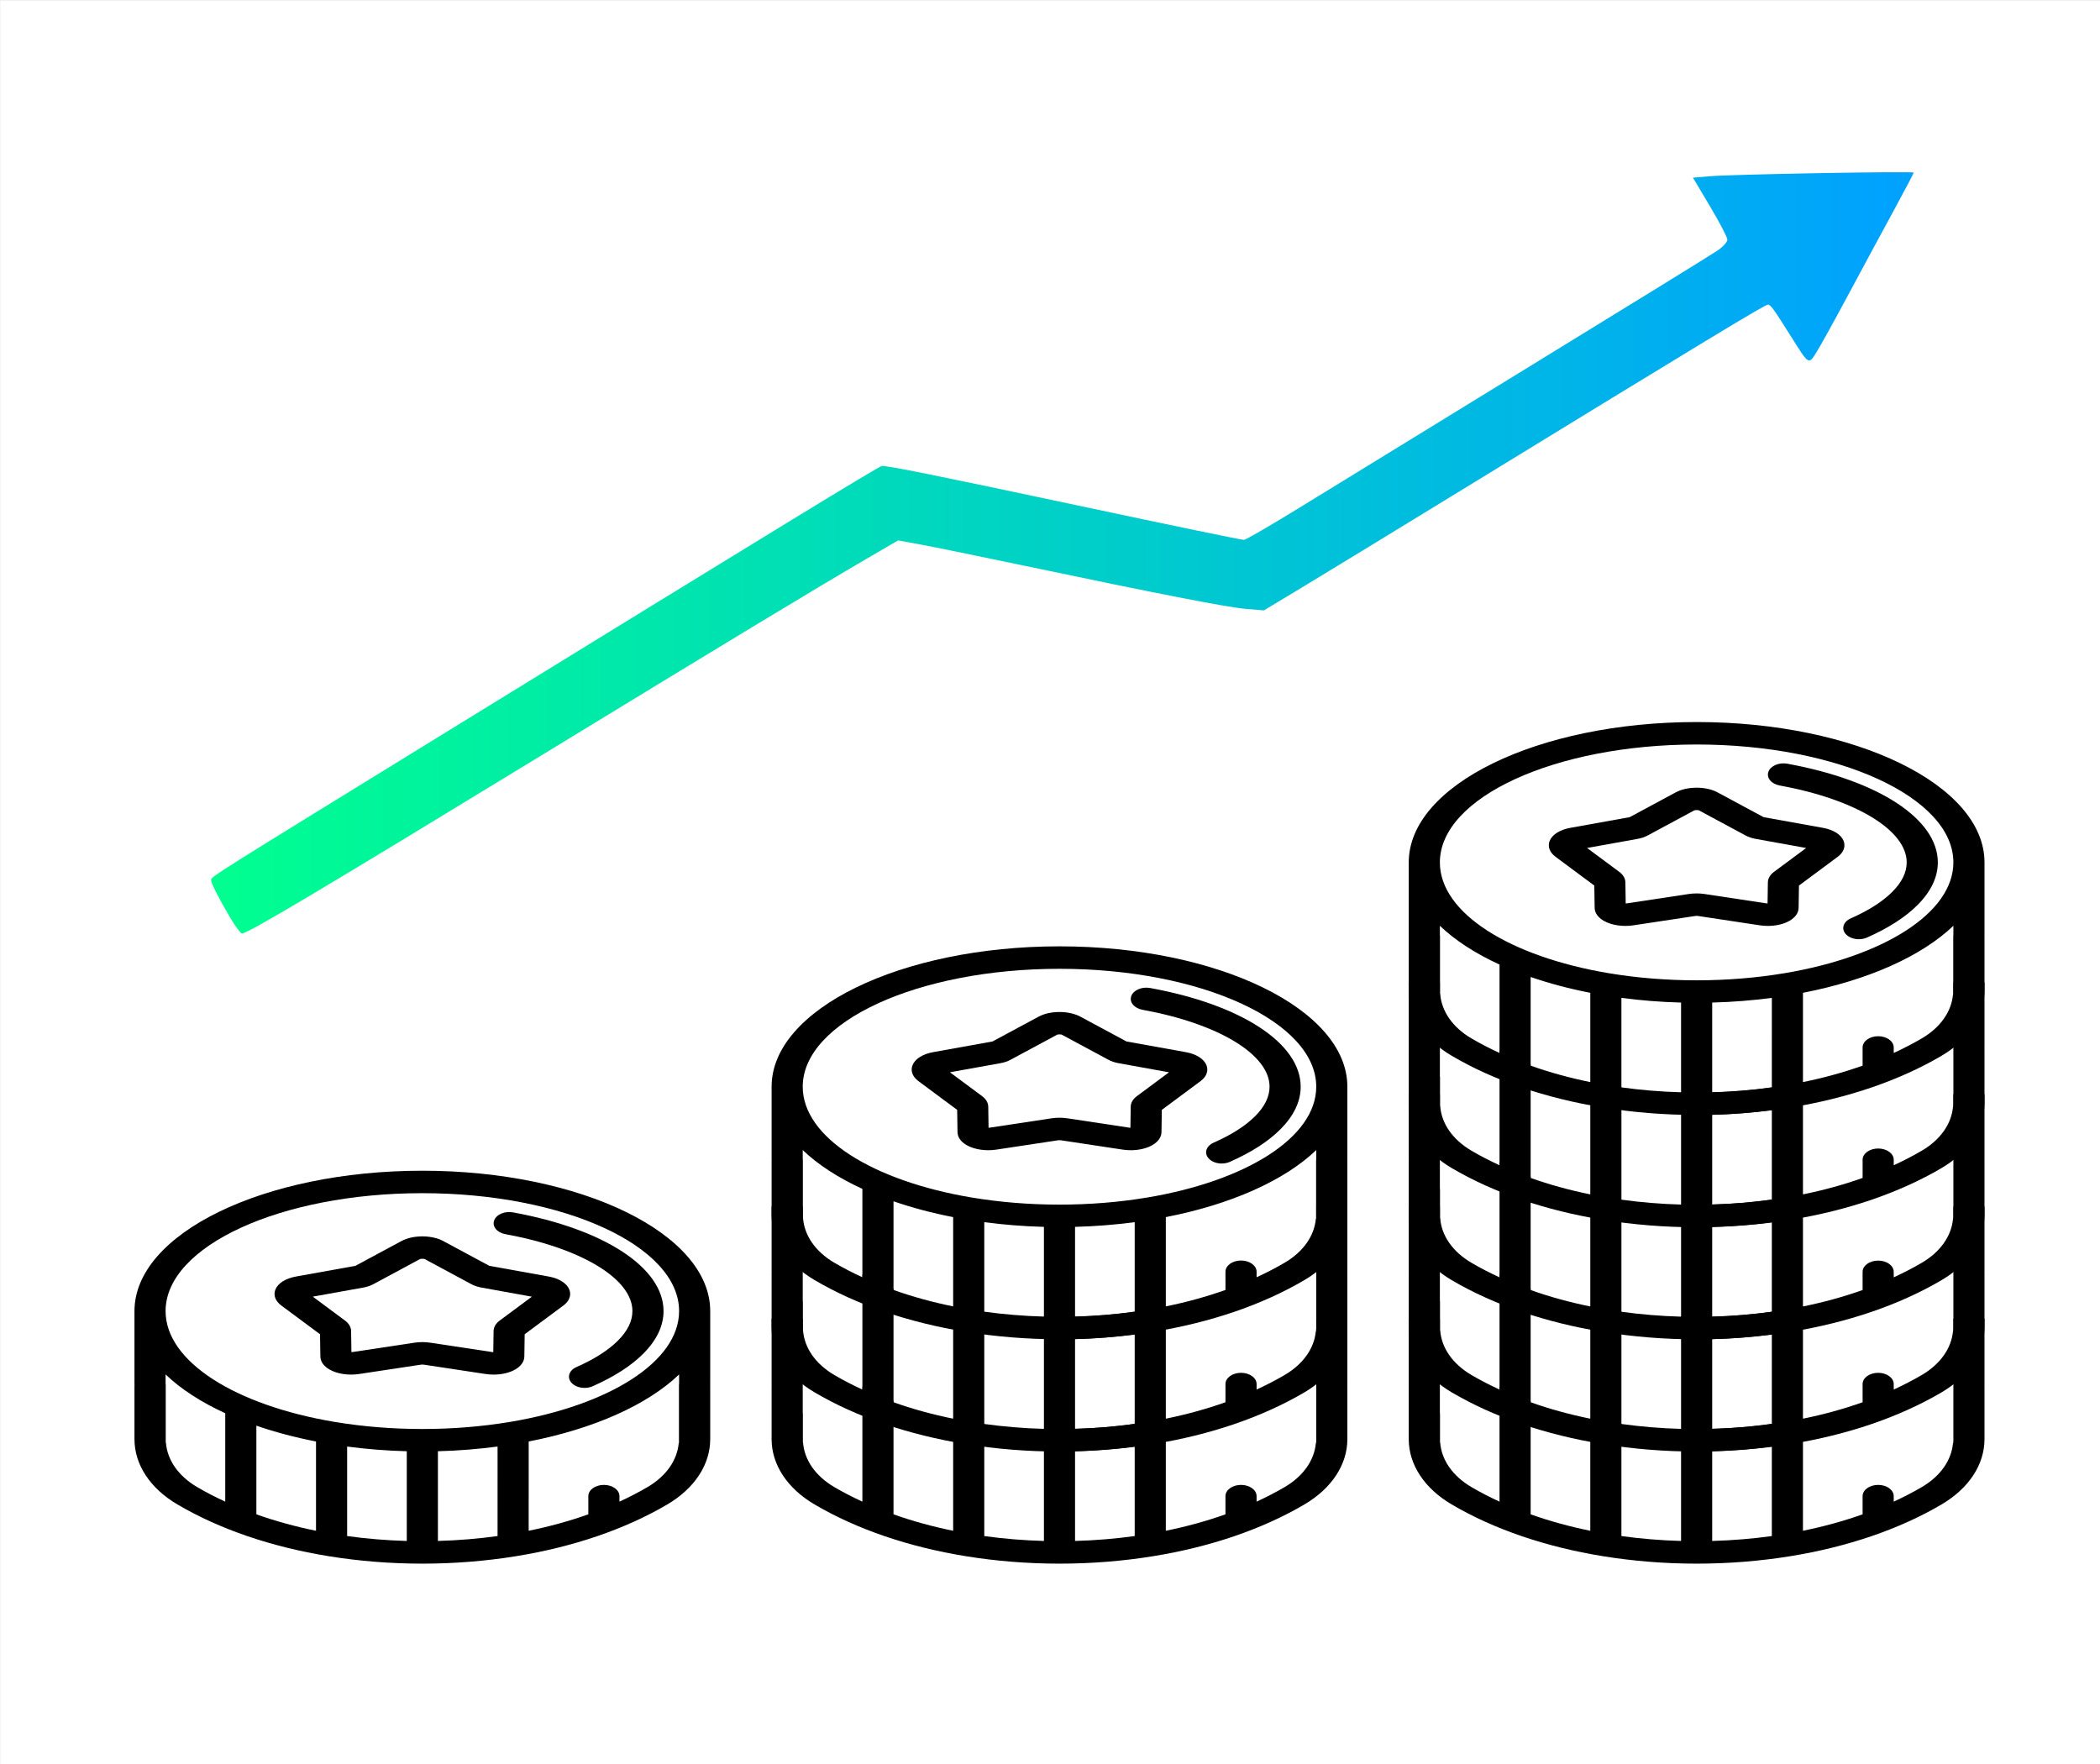
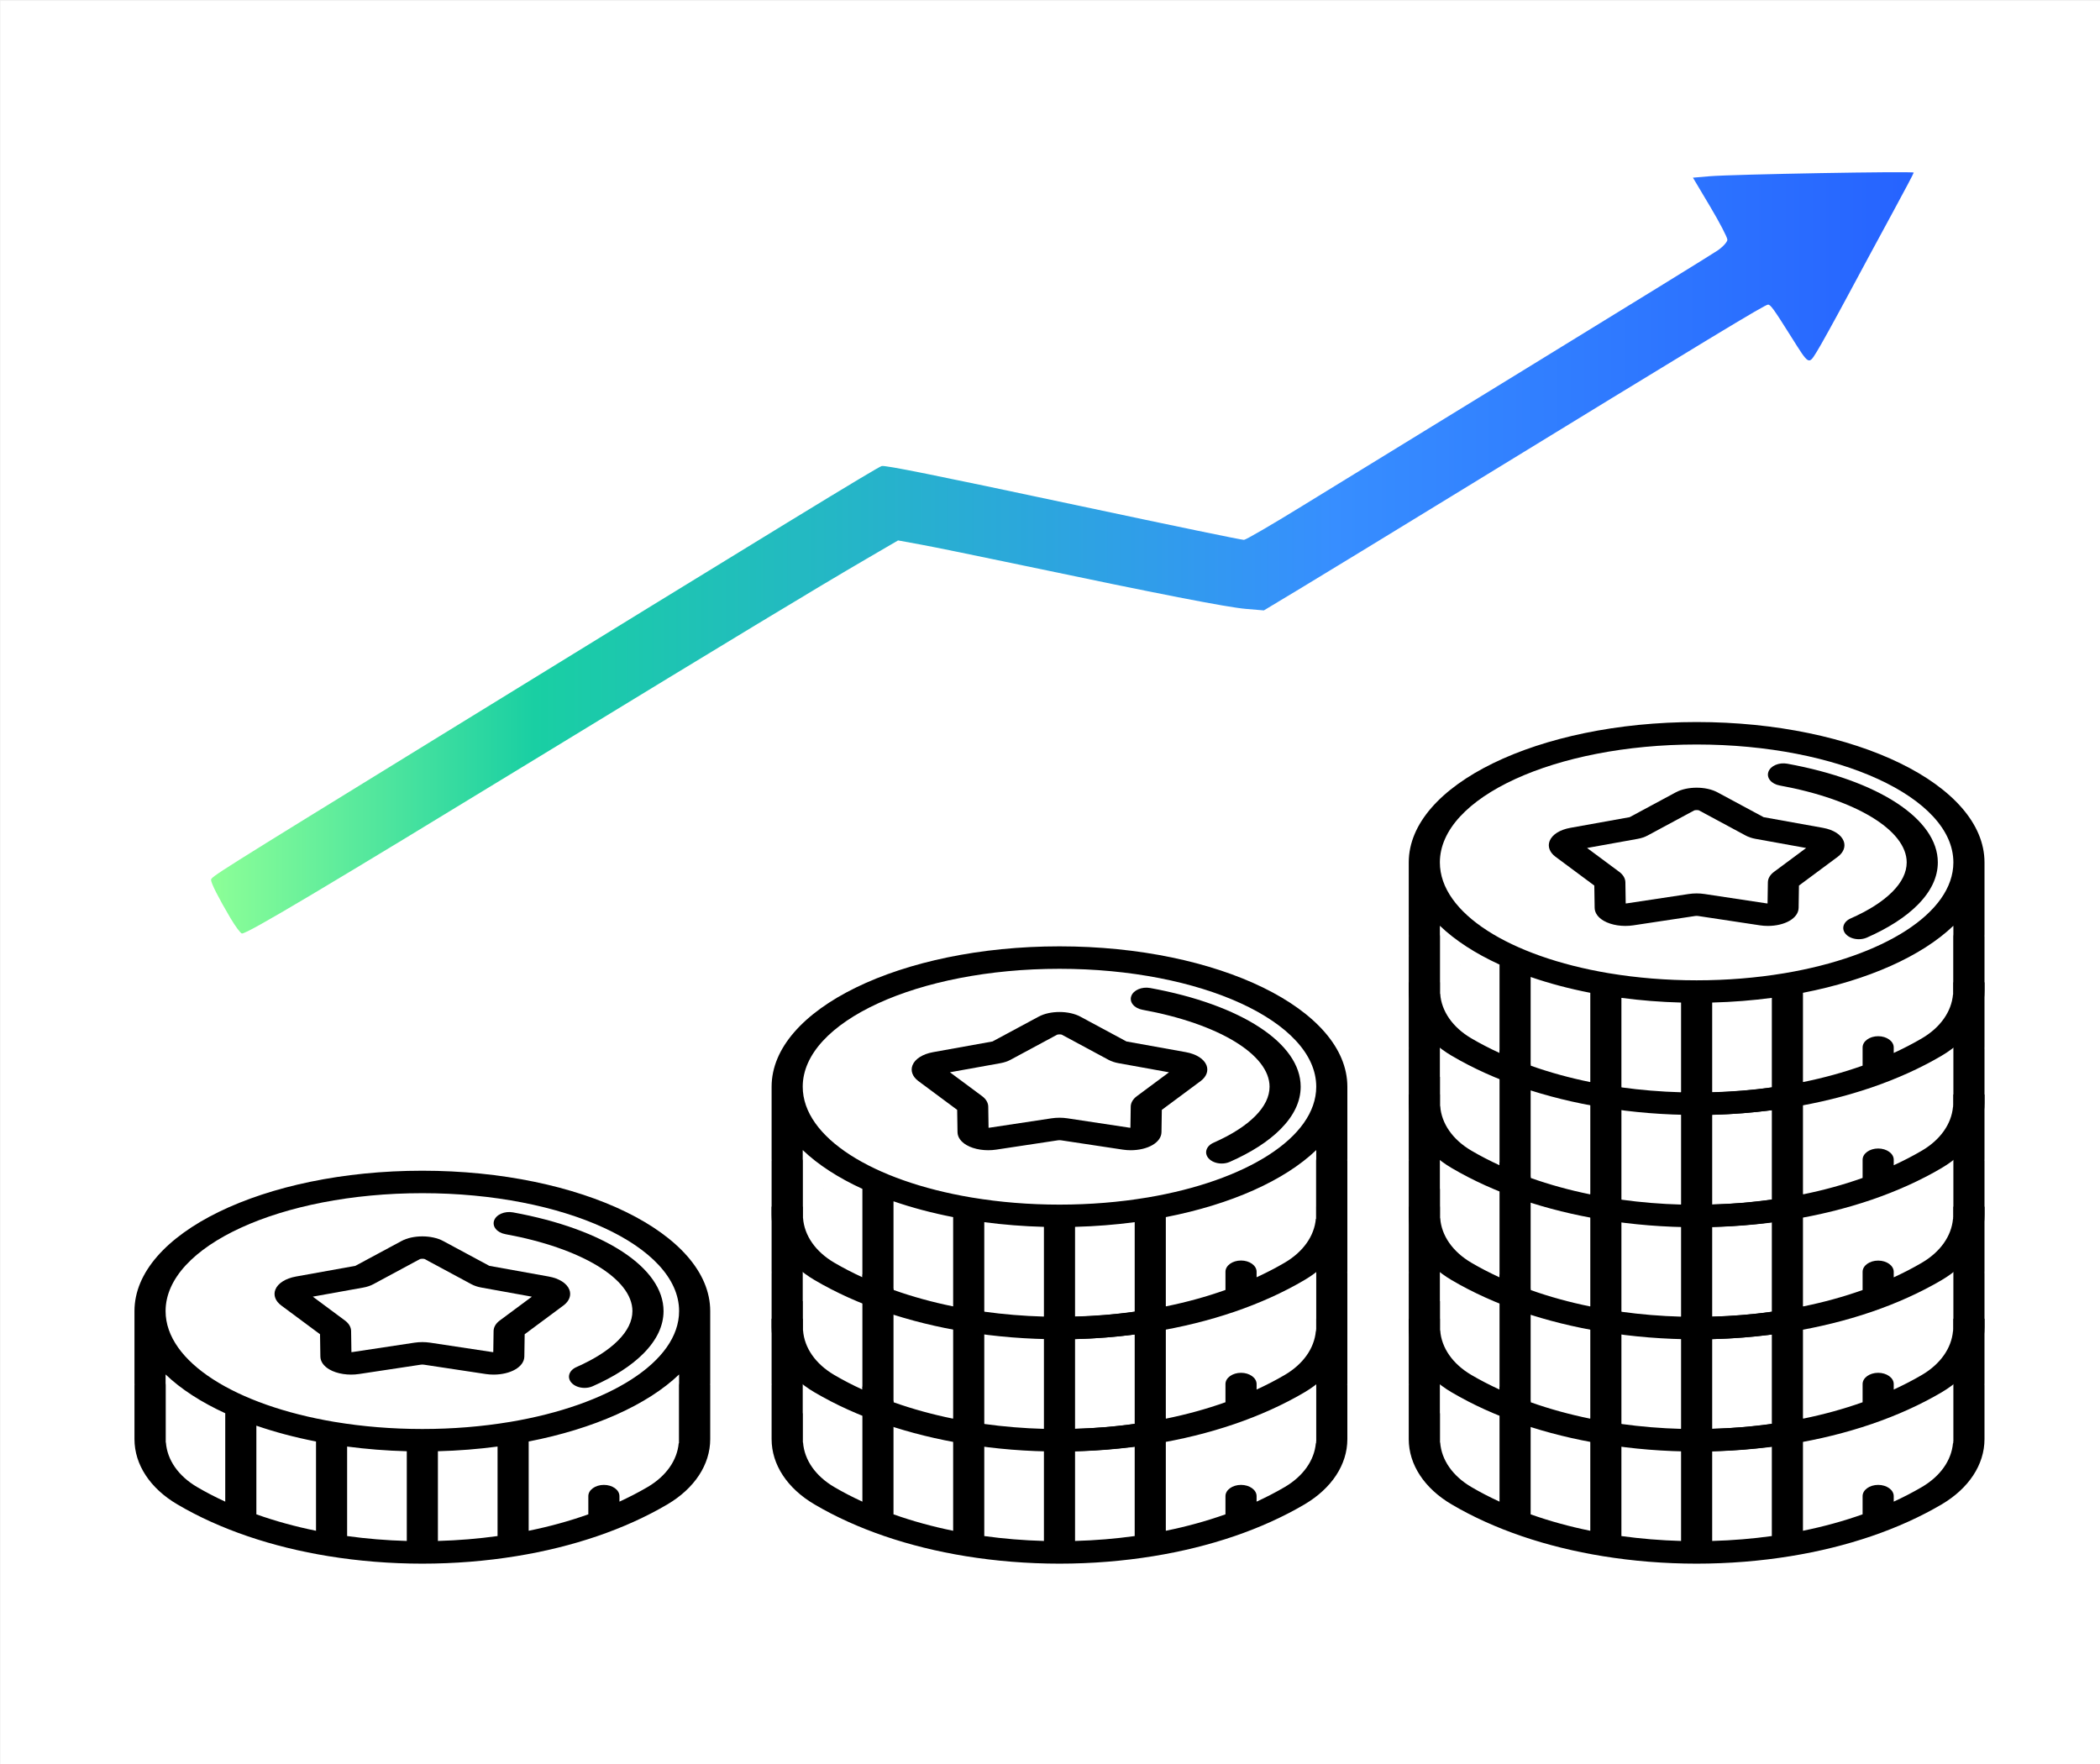
<svg xmlns="http://www.w3.org/2000/svg" xmlns:xlink="http://www.w3.org/1999/xlink" version="1.1" id="svg870" width="250" height="210" viewBox="0 0 250 210">
  <defs id="defs874">
-     <linearGradient id="SvgjsLinearGradient4208">
-       <stop id="SvgjsStop4209" stop-color="#00ff8f" offset="0" />
-       <stop id="SvgjsStop4210" stop-color="#00a1ff" offset="1" />
+     <linearGradient id="linear-gradient" x1="35.41" y1="238.2" x2="196.74" y2="24.2" gradientUnits="userSpaceOnUse">
+       <stop offset="0" stop-color="#8dff97" />
+       <stop offset=".19" stop-color="#19cfa3" />
+       <stop offset=".66" stop-color="#378eff" />
+       <stop offset="1" stop-color="#2663ff" />
    </linearGradient>
-     <linearGradient xlink:href="#SvgjsLinearGradient4208" id="linearGradient12090" x1="81" y1="204.579" x2="812" y2="204.579" gradientUnits="userSpaceOnUse" gradientTransform="translate(6,32)" />
+     <linearGradient xlink:href="#linear-gradient" id="linearGradient12090" x1="81" y1="204.579" x2="812" y2="204.579" gradientUnits="userSpaceOnUse" gradientTransform="translate(6,32)" />
  </defs>
  <g id="g11080" transform="matrix(0.2772856,0,0,0.2772856,1.003149,0.2157693)">
    <rect style="fill:#ffffff;fill-opacity:1;fill-rule:evenodd;stroke-width:1.785;stroke-linejoin:round" id="rect11576" width="904.143" height="757.03" x="-3.402" y="-0.362" />
    <path id="path960-30" style="fill:url(#linearGradient12090);fill-opacity:1" d="m 818,73.332 c 0,-0.661 -77.855,0.724 -87.643,1.559 l -7.143,0.609 7.393,12.422 c 4.066,6.833 7.393,13.225 7.393,14.203 0,0.978 -1.913,3.083 -4.25,4.676 -2.337,1.593 -38.225,23.724 -79.75,49.182 -41.525,25.457 -85.995,52.751 -98.822,60.652 -12.828,7.901 -23.948,14.365 -24.711,14.365 -1.227,0 -28.08,-5.557 -72.467,-14.996 -60.976,-12.966 -81.535,-17.097 -83.072,-16.695 -1.828,0.478 -43.941,26.207 -189.928,116.037 -97.76,60.155 -98,60.306 -98,61.688 0,1.367 3.269,7.801 8.24,16.217 2.193,3.712 4.455,6.75 5.027,6.75 2.485,0 33.55,-18.485 130.232,-77.492 80.325,-49.024 116.388,-70.826 137.727,-83.264 l 13.727,-8.002 9.773,1.787 c 5.375,0.983 25.073,5.005 43.773,8.936 58.34,12.263 87.712,17.989 95.752,18.668 l 7.752,0.654 15.982,-9.625 c 8.79,-5.294 37.927,-23.067 64.748,-39.496 112.908,-69.16 134.398,-82.169 135.728,-82.16 1.094,0.007 2.426,1.862 10.057,13.994 7.573,12.042 7.322,11.896 10.832,6.279 1.643,-2.629 7.69,-13.554 13.438,-24.279 5.747,-10.725 14.446,-26.844 19.33,-35.818 4.885,-8.975 8.881,-16.557 8.881,-16.85 z" />
    <g id="g12082" style="fill:#000000;fill-opacity:1" transform="translate(0,32)">
      <g id="g9290" transform="translate(-92.03766,-669.2105)" style="fill:#000000;fill-opacity:1">
        <g id="g6035" style="fill:#000000;fill-opacity:1">
          <path id="path1707-22" style="fill:#000000;fill-opacity:1;stroke-width:2.838" d="m 543.291,1042.727 c -68.15,0 -123.594,27.034 -123.594,60.264 v 30.969 c 0,0.264 0.021,0.524 0.029,0.787 h -0.029 v 23.213 c 0,10.932 6.714,21.151 18.422,28.035 18.208,10.71 40.475,18.252 64.854,22.213 h 0.004 c 12.941,2.102 26.466,3.215 40.318,3.215 13.853,0 27.378,-1.113 40.318,-3.215 h 0.002 c 24.378,-3.961 46.645,-11.503 64.854,-22.213 11.701,-6.887 18.416,-17.103 18.416,-28.037 v -23.211 h -0.029 c 0.008,-0.263 0.029,-0.525 0.029,-0.789 v -30.967 c 0,-33.23 -55.443,-60.264 -123.594,-60.264 z m 0,9.643 c 60.782,0 110.232,22.707 110.232,50.621 0,21.811 -30.194,40.445 -72.393,47.549 -0.16,0.019 -0.316,0.045 -0.473,0.074 -11.675,1.938 -24.256,3 -37.367,3 -13.111,0 -25.691,-1.062 -37.365,-3 -0.157,-0.029 -0.314,-0.052 -0.475,-0.074 -42.199,-7.104 -72.393,-25.738 -72.393,-47.549 0,-27.914 49.451,-50.621 110.232,-50.621 z m -110.232,77.822 c 6.524,6.26 15.219,11.892 25.611,16.662 v 12.529 12.65 1.865 10.908 c -4.216,-1.945 -8.275,-4.031 -12.109,-6.287 -8.056,-4.738 -12.811,-11.648 -13.367,-19.115 h -0.074 v -0.703 c -0.002,-0.05 -0.014,-0.099 -0.016,-0.148 0.005,0 0.011,0.01 0.016,0.012 v -23.818 c -0.011,-0.264 -0.061,-0.524 -0.061,-0.789 z m 220.465,0 v 3.766 c 0,0.266 -0.05,0.525 -0.061,0.789 v 23.82 c 0.005,0 0.011,-0.01 0.016,-0.012 -0.002,0.05 -0.014,0.099 -0.016,0.148 v 1.018 h -0.107 c -0.667,7.343 -5.392,14.126 -13.334,18.797 -3.835,2.256 -7.892,4.337 -12.107,6.285 v -2.371 c 0,-2.661 -2.994,-4.82 -6.682,-4.82 -3.688,0 -6.682,2.159 -6.682,4.82 v 7.818 c -8.084,2.876 -16.655,5.237 -25.607,7.057 v -14.074 h 0.002 v -10.185 -14.072 c 28.019,-5.453 51.003,-15.759 64.578,-28.783 z m -211.586,16.611 v 0.051 h 0.043 c -0.015,-0.017 -0.028,-0.034 -0.043,-0.051 z m 30.094,5.383 c 7.903,2.731 16.488,5.019 25.607,6.793 v 5.002 9.066 10.185 4.191 9.887 c -8.952,-1.82 -17.524,-4.185 -25.607,-7.059 v -2.828 -10.59 -11.283 -1.57 z M 511,1161.152 c 8.234,1.087 16.796,1.78 25.611,2.012 v 6.398 7.916 9.809 5.461 8.934 C 527.876,1201.443 519.314,1200.728 511,1199.578 v -6.83 -7.406 -9.996 -5.783 z m 64.584,0 v 14.193 h -0.002 v 9.998 9.035 5.199 c -8.314,1.15 -16.874,1.867 -25.609,2.103 v -7.303 -7.092 -9.809 -8.211 -6.104 c 8.815,-0.229 17.377,-0.922 25.611,-2.012 z" />
          <path d="m 606.398,1093.773 c -1.069,-2.712 -4.379,-4.814 -8.849,-5.617 l -25.504,-4.59 -19.805,-10.659 c -4.94,-2.656 -12.957,-2.656 -17.894,0 l -19.805,10.659 -25.507,4.59 c -4.469,0.803 -7.776,2.905 -8.845,5.617 -0.942,2.389 -0.003,4.927 2.512,6.795 l 16.662,12.366 0.147,9.584 c 0.037,2.138 1.42,4.105 3.902,5.542 3.264,1.89 8.127,2.637 12.697,1.948 l 26.526,-4.009 c 0.404,-0.065 0.899,-0.065 1.323,0 l 26.526,4.009 c 1.122,0.169 2.265,0.253 3.397,0.253 3.467,0 6.838,-0.776 9.296,-2.201 2.482,-1.437 3.865,-3.406 3.902,-5.544 l 0.147,-9.582 16.662,-12.366 c 2.515,-1.868 3.454,-4.409 2.512,-6.795 z m -29.896,13.282 c -1.664,1.237 -2.595,2.823 -2.622,4.474 l -0.137,9.088 c -0.17,0 -0.347,-0.019 -0.524,-0.048 l -26.519,-4.009 c -1.116,-0.169 -2.261,-0.253 -3.407,-0.253 -1.146,0 -2.292,0.084 -3.404,0.253 l -26.519,4.009 c -0.184,0.027 -0.357,0.043 -0.528,0.048 l -0.137,-9.09 c -0.027,-1.649 -0.959,-3.237 -2.622,-4.472 l -13.829,-10.262 21.692,-3.903 c 1.61,-0.292 3.056,-0.776 4.302,-1.444 l 20.016,-10.78 c 0.448,-0.173 1.613,-0.173 1.984,-0.034 l 20.099,10.819 c 1.236,0.663 2.682,1.15 4.299,1.439 l 21.669,3.915 z" id="path1709-8" style="fill:#000000;fill-opacity:1;stroke-width:2.838" />
          <path d="m 582.217,1060.615 c -3.578,-0.656 -7.212,0.911 -8.114,3.493 -0.905,2.582 1.259,5.202 4.837,5.855 32.622,5.954 54.542,19.227 54.542,33.027 0,4.281 -2.084,8.541 -6.196,12.66 -4.155,4.161 -10.161,7.989 -17.844,11.383 -3.147,1.389 -4.135,4.358 -2.211,6.629 1.259,1.487 3.454,2.307 5.705,2.307 1.186,0 2.392,-0.229 3.481,-0.709 9.206,-4.064 16.508,-8.762 21.706,-13.969 5.786,-5.797 8.722,-11.954 8.722,-18.301 0,-18.578 -25.367,-35.211 -64.626,-42.375 z" id="path1711-9" style="fill:#000000;fill-opacity:1;stroke-width:2.838" />
        </g>
        <path id="path1707-22-1-3" style="fill:#000000;fill-opacity:1;stroke-width:2.838" d="m 419.697,1154.489 v 27.68 c 0,0.264 0.021,0.524 0.029,0.787 h -0.029 v 23.213 c 0,10.932 6.714,21.151 18.422,28.035 18.208,10.71 40.475,18.252 64.854,22.213 h 0.004 c 12.941,2.102 26.466,3.215 40.318,3.215 13.853,0 27.378,-1.113 40.318,-3.215 h 0.002 c 24.378,-3.961 46.645,-11.503 64.854,-22.213 11.701,-6.887 18.416,-17.103 18.416,-28.037 v -23.211 h -0.029 c 0.008,-0.263 0.029,-0.525 0.029,-0.789 v -27.678 h -13.361 v 23.912 3.766 25.018 h -0.06 v 0.746 h -0.107 c -0.667,7.343 -5.392,14.126 -13.334,18.797 -3.835,2.256 -7.892,4.337 -12.107,6.285 v -2.371 c 0,-2.661 -2.994,-4.82 -6.682,-4.82 -3.688,0 -6.682,2.159 -6.682,4.82 v 7.818 c -8.084,2.876 -16.655,5.237 -25.607,7.057 v -14.074 h 0.002 v -10.185 -14.072 -9.92 c -2.557,0.536 -5.158,1.037 -7.814,1.484 -0.16,0.019 -0.316,0.045 -0.473,0.074 -11.675,1.938 -24.256,3 -37.367,3 -2.251,0 -4.462,-0.073 -6.68,-0.135 v 9.686 6.398 7.916 9.809 5.461 6.83 2.103 c -8.735,-0.239 -17.297,-0.954 -25.611,-2.103 v -6.83 -7.406 -9.996 -5.783 -8.41 -9.807 c -1.696,-0.24 -3.414,-0.457 -5.074,-0.732 -0.157,-0.029 -0.314,-0.052 -0.475,-0.074 -2.659,-0.448 -5.254,-0.955 -7.812,-1.492 v 9.932 5.002 9.066 10.185 4.191 2.828 7.059 c -8.952,-1.82 -17.524,-4.185 -25.607,-7.059 v -2.828 -10.59 -11.283 -1.57 -11.795 -10.645 c -4.814,-1.882 -9.31,-3.931 -13.361,-6.16 v 11.473 12.529 12.65 1.865 10.908 c -4.216,-1.945 -8.275,-4.031 -12.109,-6.287 -8.056,-4.738 -12.811,-11.648 -13.367,-19.115 h -0.074 v -0.703 c -0.002,-0.05 -0.014,-0.099 -0.016,-0.148 0.005,0 0.011,0.01 0.016,0.012 v -11.711 h -0.06 v -12.896 -3.766 -23.912 z m 155.887,54.873 v 14.193 h -0.002 v 9.998 9.035 5.199 c -8.314,1.15 -16.874,1.867 -25.609,2.103 v -7.303 -7.092 -9.809 -8.211 -6.104 c 8.815,-0.229 17.377,-0.922 25.611,-2.012 z" />
        <path id="path1707-22-1-3-0" style="fill:#000000;fill-opacity:1;stroke-width:2.838" d="m 419.695,1202.612 v 27.68 c 0,0.264 0.021,0.524 0.029,0.787 h -0.029 v 23.213 c 0,10.932 6.714,21.151 18.422,28.035 18.208,10.71 40.475,18.252 64.854,22.213 h 0.004 c 12.941,2.102 26.466,3.215 40.318,3.215 13.853,0 27.378,-1.113 40.318,-3.215 h 0.002 c 24.378,-3.961 46.645,-11.503 64.854,-22.213 11.701,-6.887 18.416,-17.103 18.416,-28.037 v -23.211 h -0.029 c 0.008,-0.263 0.029,-0.525 0.029,-0.789 v -27.678 h -13.361 v 23.912 3.766 25.018 h -0.06 v 0.746 h -0.107 c -0.667,7.343 -5.392,14.126 -13.334,18.797 -3.835,2.256 -7.892,4.337 -12.107,6.285 v -2.371 c 0,-2.661 -2.994,-4.82 -6.682,-4.82 -3.688,0 -6.682,2.159 -6.682,4.82 v 7.818 c -8.084,2.876 -16.655,5.237 -25.607,7.057 v -14.074 h 0.002 v -10.185 -14.072 -9.92 c -2.557,0.536 -5.158,1.037 -7.814,1.484 -0.16,0.019 -0.316,0.045 -0.473,0.074 -11.675,1.938 -24.256,3 -37.367,3 -2.251,0 -4.462,-0.073 -6.68,-0.135 v 9.686 6.398 7.916 9.809 5.461 6.83 2.103 c -8.735,-0.239 -17.297,-0.954 -25.611,-2.103 v -6.83 -7.406 -9.996 -5.783 -8.41 -9.807 c -1.696,-0.24 -3.414,-0.457 -5.074,-0.732 -0.157,-0.029 -0.314,-0.052 -0.475,-0.074 -2.659,-0.448 -5.254,-0.955 -7.812,-1.492 v 9.932 5.002 9.066 10.185 4.191 2.828 7.059 c -8.952,-1.82 -17.524,-4.185 -25.607,-7.059 v -2.828 -10.59 -11.283 -1.57 -11.795 -10.645 c -4.814,-1.882 -9.31,-3.931 -13.361,-6.16 v 11.473 12.529 12.65 1.865 10.908 c -4.216,-1.945 -8.275,-4.031 -12.109,-6.287 -8.056,-4.738 -12.811,-11.648 -13.367,-19.115 h -0.074 v -0.703 c -0.002,-0.05 -0.014,-0.099 -0.016,-0.148 0.005,0 0.011,0.01 0.016,0.012 v -11.711 h -0.06 v -12.896 -3.766 -23.912 z m 155.887,54.873 v 14.193 h -0.002 v 9.998 9.035 5.199 c -8.314,1.15 -16.874,1.867 -25.609,2.103 v -7.303 -7.092 -9.809 -8.211 -6.104 c 8.815,-0.229 17.377,-0.922 25.611,-2.012 z" />
      </g>
      <g id="g6035-4" transform="translate(-365.5825,-572.8782)" style="fill:#000000;fill-opacity:1">
        <path id="path1707-22-5" style="fill:#000000;fill-opacity:1;stroke-width:2.838" d="m 543.291,1042.727 c -68.15,0 -123.594,27.034 -123.594,60.264 v 30.969 c 0,0.264 0.021,0.524 0.029,0.787 h -0.029 v 23.213 c 0,10.932 6.714,21.151 18.422,28.035 18.208,10.71 40.475,18.252 64.854,22.213 h 0.004 c 12.941,2.102 26.466,3.215 40.318,3.215 13.853,0 27.378,-1.113 40.318,-3.215 h 0.002 c 24.378,-3.961 46.645,-11.503 64.854,-22.213 11.701,-6.887 18.416,-17.103 18.416,-28.037 v -23.211 h -0.029 c 0.008,-0.263 0.029,-0.525 0.029,-0.789 v -30.967 c 0,-33.23 -55.443,-60.264 -123.594,-60.264 z m 0,9.643 c 60.782,0 110.232,22.707 110.232,50.621 0,21.811 -30.194,40.445 -72.393,47.549 -0.16,0.019 -0.316,0.045 -0.473,0.074 -11.675,1.938 -24.256,3 -37.367,3 -13.111,0 -25.691,-1.062 -37.365,-3 -0.157,-0.029 -0.314,-0.052 -0.475,-0.074 -42.199,-7.104 -72.393,-25.738 -72.393,-47.549 0,-27.914 49.451,-50.621 110.232,-50.621 z m -110.232,77.822 c 6.524,6.26 15.219,11.892 25.611,16.662 v 12.529 12.65 1.865 10.908 c -4.216,-1.945 -8.275,-4.031 -12.109,-6.287 -8.056,-4.738 -12.811,-11.648 -13.367,-19.115 h -0.074 v -0.703 c -0.002,-0.05 -0.014,-0.099 -0.016,-0.148 0.005,0 0.011,0.01 0.016,0.012 v -23.818 c -0.011,-0.264 -0.061,-0.524 -0.061,-0.789 z m 220.465,0 v 3.766 c 0,0.266 -0.05,0.525 -0.061,0.789 v 23.82 c 0.005,0 0.011,-0.01 0.016,-0.012 -0.002,0.05 -0.014,0.099 -0.016,0.148 v 1.018 h -0.107 c -0.667,7.343 -5.392,14.126 -13.334,18.797 -3.835,2.256 -7.892,4.337 -12.107,6.285 v -2.371 c 0,-2.661 -2.994,-4.82 -6.682,-4.82 -3.688,0 -6.682,2.159 -6.682,4.82 v 7.818 c -8.084,2.876 -16.655,5.237 -25.607,7.057 v -14.074 h 0.002 v -10.185 -14.072 c 28.019,-5.453 51.003,-15.759 64.578,-28.783 z m -211.586,16.611 v 0.051 h 0.043 c -0.015,-0.017 -0.028,-0.034 -0.043,-0.051 z m 30.094,5.383 c 7.903,2.731 16.488,5.019 25.607,6.793 v 5.002 9.066 10.185 4.191 9.887 c -8.952,-1.82 -17.524,-4.185 -25.607,-7.059 v -2.828 -10.59 -11.283 -1.57 z M 511,1161.152 c 8.234,1.087 16.796,1.78 25.611,2.012 v 6.398 7.916 9.809 5.461 8.934 C 527.876,1201.443 519.314,1200.728 511,1199.578 v -6.83 -7.406 -9.996 -5.783 z m 64.584,0 v 14.193 h -0.002 v 9.998 9.035 5.199 c -8.314,1.15 -16.874,1.867 -25.609,2.103 v -7.303 -7.092 -9.809 -8.211 -6.104 c 8.815,-0.229 17.377,-0.922 25.611,-2.012 z" />
        <path d="m 606.398,1093.773 c -1.069,-2.712 -4.379,-4.814 -8.849,-5.617 l -25.504,-4.59 -19.805,-10.659 c -4.94,-2.656 -12.957,-2.656 -17.894,0 l -19.805,10.659 -25.507,4.59 c -4.469,0.803 -7.776,2.905 -8.845,5.617 -0.942,2.389 -0.003,4.927 2.512,6.795 l 16.662,12.366 0.147,9.584 c 0.037,2.138 1.42,4.105 3.902,5.542 3.264,1.89 8.127,2.637 12.697,1.948 l 26.526,-4.009 c 0.404,-0.065 0.899,-0.065 1.323,0 l 26.526,4.009 c 1.122,0.169 2.265,0.253 3.397,0.253 3.467,0 6.838,-0.776 9.296,-2.201 2.482,-1.437 3.865,-3.406 3.902,-5.544 l 0.147,-9.582 16.662,-12.366 c 2.515,-1.868 3.454,-4.409 2.512,-6.795 z m -29.896,13.282 c -1.664,1.237 -2.595,2.823 -2.622,4.474 l -0.137,9.088 c -0.17,0 -0.347,-0.019 -0.524,-0.048 l -26.519,-4.009 c -1.116,-0.169 -2.261,-0.253 -3.407,-0.253 -1.146,0 -2.292,0.084 -3.404,0.253 l -26.519,4.009 c -0.184,0.027 -0.357,0.043 -0.528,0.048 l -0.137,-9.09 c -0.027,-1.649 -0.959,-3.237 -2.622,-4.472 l -13.829,-10.262 21.692,-3.903 c 1.61,-0.292 3.056,-0.776 4.302,-1.444 l 20.016,-10.78 c 0.448,-0.173 1.613,-0.173 1.984,-0.034 l 20.099,10.819 c 1.236,0.663 2.682,1.15 4.299,1.439 l 21.669,3.915 z" id="path1709-8-2" style="fill:#000000;fill-opacity:1;stroke-width:2.838" />
        <path d="m 582.217,1060.615 c -3.578,-0.656 -7.212,0.911 -8.114,3.493 -0.905,2.582 1.259,5.202 4.837,5.855 32.622,5.954 54.542,19.227 54.542,33.027 0,4.281 -2.084,8.541 -6.196,12.66 -4.155,4.161 -10.161,7.989 -17.844,11.383 -3.147,1.389 -4.135,4.358 -2.211,6.629 1.259,1.487 3.454,2.307 5.705,2.307 1.186,0 2.392,-0.229 3.481,-0.709 9.206,-4.064 16.508,-8.762 21.706,-13.969 5.786,-5.797 8.722,-11.954 8.722,-18.301 0,-18.578 -25.367,-35.211 -64.626,-42.375 z" id="path1711-9-54" style="fill:#000000;fill-opacity:1;stroke-width:2.838" />
      </g>
      <g id="g9731" transform="translate(-158,-655.3278)" style="fill:#000000;fill-opacity:1">
        <g id="g6035-0" transform="translate(339.5072,-110.1829)" style="fill:#000000;fill-opacity:1">
          <path id="path1707-22-6" style="fill:#000000;fill-opacity:1;stroke-width:2.838" d="m 543.291,1042.727 c -68.15,0 -123.594,27.034 -123.594,60.264 v 30.969 c 0,0.264 0.021,0.524 0.029,0.787 h -0.029 v 23.213 c 0,10.932 6.714,21.151 18.422,28.035 18.208,10.71 40.475,18.252 64.854,22.213 h 0.004 c 12.941,2.102 26.466,3.215 40.318,3.215 13.853,0 27.378,-1.113 40.318,-3.215 h 0.002 c 24.378,-3.961 46.645,-11.503 64.854,-22.213 11.701,-6.887 18.416,-17.103 18.416,-28.037 v -23.211 h -0.029 c 0.008,-0.263 0.029,-0.525 0.029,-0.789 v -30.967 c 0,-33.23 -55.443,-60.264 -123.594,-60.264 z m 0,9.643 c 60.782,0 110.232,22.707 110.232,50.621 0,21.811 -30.194,40.445 -72.393,47.549 -0.16,0.019 -0.316,0.045 -0.473,0.074 -11.675,1.938 -24.256,3 -37.367,3 -13.111,0 -25.691,-1.062 -37.365,-3 -0.157,-0.029 -0.314,-0.052 -0.475,-0.074 -42.199,-7.104 -72.393,-25.738 -72.393,-47.549 0,-27.914 49.451,-50.621 110.232,-50.621 z m -110.232,77.822 c 6.524,6.26 15.219,11.892 25.611,16.662 v 12.529 12.65 1.865 10.908 c -4.216,-1.945 -8.275,-4.031 -12.109,-6.287 -8.056,-4.738 -12.811,-11.648 -13.367,-19.115 h -0.074 v -0.703 c -0.002,-0.05 -0.014,-0.099 -0.016,-0.148 0.005,0 0.011,0.01 0.016,0.012 v -23.818 c -0.011,-0.264 -0.061,-0.524 -0.061,-0.789 z m 220.465,0 v 3.766 c 0,0.266 -0.05,0.525 -0.061,0.789 v 23.82 c 0.005,0 0.011,-0.01 0.016,-0.012 -0.002,0.05 -0.014,0.099 -0.016,0.148 v 1.018 h -0.107 c -0.667,7.343 -5.392,14.126 -13.334,18.797 -3.835,2.256 -7.892,4.337 -12.107,6.285 v -2.371 c 0,-2.661 -2.994,-4.82 -6.682,-4.82 -3.688,0 -6.682,2.159 -6.682,4.82 v 7.818 c -8.084,2.876 -16.655,5.237 -25.607,7.057 v -14.074 h 0.002 v -10.185 -14.072 c 28.019,-5.453 51.003,-15.759 64.578,-28.783 z m -211.586,16.611 v 0.051 h 0.043 c -0.015,-0.017 -0.028,-0.034 -0.043,-0.051 z m 30.094,5.383 c 7.903,2.731 16.488,5.019 25.607,6.793 v 5.002 9.066 10.185 4.191 9.887 c -8.952,-1.82 -17.524,-4.185 -25.607,-7.059 v -2.828 -10.59 -11.283 -1.57 z M 511,1161.152 c 8.234,1.087 16.796,1.78 25.611,2.012 v 6.398 7.916 9.809 5.461 8.934 C 527.876,1201.443 519.314,1200.728 511,1199.578 v -6.83 -7.406 -9.996 -5.783 z m 64.584,0 v 14.193 h -0.002 v 9.998 9.035 5.199 c -8.314,1.15 -16.874,1.867 -25.609,2.103 v -7.303 -7.092 -9.809 -8.211 -6.104 c 8.815,-0.229 17.377,-0.922 25.611,-2.012 z" />
          <path d="m 606.398,1093.773 c -1.069,-2.712 -4.379,-4.814 -8.849,-5.617 l -25.504,-4.59 -19.805,-10.659 c -4.94,-2.656 -12.957,-2.656 -17.894,0 l -19.805,10.659 -25.507,4.59 c -4.469,0.803 -7.776,2.905 -8.845,5.617 -0.942,2.389 -0.003,4.927 2.512,6.795 l 16.662,12.366 0.147,9.584 c 0.037,2.138 1.42,4.105 3.902,5.542 3.264,1.89 8.127,2.637 12.697,1.948 l 26.526,-4.009 c 0.404,-0.065 0.899,-0.065 1.323,0 l 26.526,4.009 c 1.122,0.169 2.265,0.253 3.397,0.253 3.467,0 6.838,-0.776 9.296,-2.201 2.482,-1.437 3.865,-3.406 3.902,-5.544 l 0.147,-9.582 16.662,-12.366 c 2.515,-1.868 3.454,-4.409 2.512,-6.795 z m -29.896,13.282 c -1.664,1.237 -2.595,2.823 -2.622,4.474 l -0.137,9.088 c -0.17,0 -0.347,-0.019 -0.524,-0.048 l -26.519,-4.009 c -1.116,-0.169 -2.261,-0.253 -3.407,-0.253 -1.146,0 -2.292,0.084 -3.404,0.253 l -26.519,4.009 c -0.184,0.027 -0.357,0.043 -0.528,0.048 l -0.137,-9.09 c -0.027,-1.649 -0.959,-3.237 -2.622,-4.472 l -13.829,-10.262 21.692,-3.903 c 1.61,-0.292 3.056,-0.776 4.302,-1.444 l 20.016,-10.78 c 0.448,-0.173 1.613,-0.173 1.984,-0.034 l 20.099,10.819 c 1.236,0.663 2.682,1.15 4.299,1.439 l 21.669,3.915 z" id="path1709-8-1" style="fill:#000000;fill-opacity:1;stroke-width:2.838" />
          <path d="m 582.217,1060.615 c -3.578,-0.656 -7.212,0.911 -8.114,3.493 -0.905,2.582 1.259,5.202 4.837,5.855 32.622,5.954 54.542,19.227 54.542,33.027 0,4.281 -2.084,8.541 -6.196,12.66 -4.155,4.161 -10.161,7.989 -17.844,11.383 -3.147,1.389 -4.135,4.358 -2.211,6.629 1.259,1.487 3.454,2.307 5.705,2.307 1.186,0 2.392,-0.229 3.481,-0.709 9.206,-4.064 16.508,-8.762 21.706,-13.969 5.786,-5.797 8.722,-11.954 8.722,-18.301 0,-18.578 -25.367,-35.211 -64.626,-42.375 z" id="path1711-9-5" style="fill:#000000;fill-opacity:1;stroke-width:2.838" />
        </g>
        <path id="path1707-22-1-3-5" style="fill:#000000;fill-opacity:1;stroke-width:2.838" d="m 759.205,1044.306 v 27.68 c 0,0.264 0.021,0.524 0.029,0.787 h -0.029 v 23.213 c 0,10.932 6.714,21.151 18.422,28.035 18.208,10.71 40.475,18.252 64.854,22.213 h 0.004 c 12.941,2.102 26.466,3.215 40.318,3.215 13.853,0 27.378,-1.113 40.318,-3.215 h 0.002 c 24.378,-3.961 46.645,-11.503 64.854,-22.213 11.701,-6.887 18.416,-17.103 18.416,-28.037 v -23.211 h -0.029 c 0.01,-0.263 0.029,-0.525 0.029,-0.789 v -27.678 h -13.361 v 23.912 3.766 25.018 h -0.06 v 0.746 h -0.107 c -0.667,7.343 -5.392,14.126 -13.334,18.797 -3.835,2.256 -7.892,4.337 -12.107,6.285 v -2.371 c 0,-2.661 -2.994,-4.82 -6.682,-4.82 -3.688,0 -6.682,2.159 -6.682,4.82 v 7.818 c -8.084,2.876 -16.655,5.237 -25.607,7.057 v -14.074 h 0.002 v -10.185 -14.072 -9.92 c -2.557,0.536 -5.158,1.037 -7.814,1.484 -0.16,0.019 -0.316,0.045 -0.473,0.074 -11.675,1.938 -24.256,3 -37.367,3 -2.251,0 -4.462,-0.073 -6.68,-0.135 v 9.686 6.398 7.916 9.809 5.461 6.83 2.103 c -8.735,-0.239 -17.297,-0.954 -25.611,-2.103 v -6.83 -7.406 -9.996 -5.783 -8.41 -9.807 c -1.696,-0.24 -3.414,-0.457 -5.074,-0.732 -0.157,-0.029 -0.314,-0.052 -0.475,-0.074 -2.659,-0.448 -5.254,-0.955 -7.812,-1.492 v 9.932 5.002 9.066 10.185 4.191 2.828 7.059 c -8.952,-1.82 -17.524,-4.185 -25.607,-7.059 v -2.828 -10.59 -11.283 -1.57 -11.795 -10.645 c -4.814,-1.882 -9.31,-3.931 -13.361,-6.16 v 11.473 12.529 12.65 1.865 10.908 c -4.216,-1.945 -8.275,-4.031 -12.109,-6.287 -8.056,-4.738 -12.811,-11.648 -13.367,-19.115 h -0.074 v -0.703 c -0.002,-0.05 -0.014,-0.099 -0.016,-0.148 0.005,0 0.011,0.01 0.016,0.012 v -11.711 h -0.06 v -12.896 -3.766 -23.912 z m 155.887,54.873 v 14.193 h -0.002 v 9.998 9.035 5.199 c -8.314,1.15 -16.874,1.867 -25.609,2.103 v -7.303 -7.092 -9.809 -8.211 -6.104 c 8.815,-0.229 17.377,-0.922 25.611,-2.012 z" />
        <path id="path1707-22-1-3-0-4" style="fill:#000000;fill-opacity:1;stroke-width:2.838" d="m 759.203,1092.429 v 27.68 c 0,0.264 0.021,0.524 0.029,0.787 h -0.029 v 23.213 c 0,10.932 6.714,21.151 18.422,28.035 18.208,10.71 40.475,18.252 64.854,22.213 h 0.004 c 12.941,2.102 26.466,3.215 40.318,3.215 13.853,0 27.378,-1.113 40.318,-3.215 h 0.002 c 24.378,-3.961 46.645,-11.503 64.854,-22.213 11.701,-6.887 18.416,-17.103 18.416,-28.037 v -23.211 h -0.029 c 0.01,-0.263 0.029,-0.525 0.029,-0.789 v -27.678 h -13.361 v 23.912 3.766 25.018 h -0.06 v 0.746 h -0.107 c -0.667,7.343 -5.392,14.126 -13.334,18.797 -3.835,2.256 -7.892,4.337 -12.107,6.285 v -2.371 c 0,-2.661 -2.994,-4.82 -6.682,-4.82 -3.688,0 -6.682,2.159 -6.682,4.82 v 7.818 c -8.084,2.876 -16.655,5.237 -25.607,7.057 v -14.074 h 0.002 v -10.185 -14.072 -9.92 c -2.557,0.536 -5.158,1.037 -7.814,1.484 -0.16,0.019 -0.316,0.045 -0.473,0.074 -11.675,1.938 -24.256,3 -37.367,3 -2.251,0 -4.462,-0.073 -6.68,-0.135 v 9.686 6.398 7.916 9.809 5.461 6.83 2.103 c -8.735,-0.239 -17.297,-0.954 -25.611,-2.103 v -6.83 -7.406 -9.996 -5.783 -8.41 -9.807 c -1.696,-0.24 -3.414,-0.457 -5.074,-0.732 -0.157,-0.029 -0.314,-0.052 -0.475,-0.074 -2.659,-0.448 -5.254,-0.955 -7.812,-1.492 v 9.932 5.002 9.066 10.185 4.191 2.828 7.059 c -8.952,-1.82 -17.524,-4.185 -25.607,-7.059 v -2.828 -10.59 -11.283 -1.57 -11.795 -10.645 c -4.814,-1.882 -9.31,-3.931 -13.361,-6.16 v 11.473 12.529 12.65 1.865 10.908 c -4.216,-1.945 -8.275,-4.031 -12.109,-6.287 -8.056,-4.738 -12.811,-11.648 -13.367,-19.115 h -0.074 v -0.703 c -0.002,-0.05 -0.014,-0.099 -0.016,-0.148 0.005,0 0.011,0.01 0.016,0.012 v -11.711 h -0.06 v -12.896 -3.766 -23.912 z m 155.887,54.873 v 14.193 h -0.002 v 9.998 9.035 5.199 c -8.314,1.15 -16.874,1.867 -25.609,2.103 v -7.303 -7.092 -9.809 -8.211 -6.104 c 8.815,-0.229 17.377,-0.922 25.611,-2.012 z" />
        <path id="path1707-22-1-3-5-5" style="fill:#000000;fill-opacity:1;stroke-width:2.838" d="m 759.203,1140.607 v 27.68 c 0,0.264 0.021,0.524 0.029,0.787 h -0.029 v 23.213 c 0,10.932 6.714,21.151 18.422,28.035 18.208,10.71 40.475,18.252 64.854,22.213 h 0.004 c 12.941,2.102 26.466,3.215 40.318,3.215 13.853,0 27.378,-1.113 40.318,-3.215 h 0.002 c 24.378,-3.961 46.645,-11.503 64.854,-22.213 11.701,-6.887 18.416,-17.103 18.416,-28.037 v -23.211 h -0.029 c 0.01,-0.263 0.029,-0.525 0.029,-0.789 v -27.678 h -13.361 v 23.912 3.766 25.018 h -0.06 v 0.746 h -0.107 c -0.667,7.343 -5.392,14.126 -13.334,18.797 -3.835,2.256 -7.892,4.337 -12.107,6.285 v -2.371 c 0,-2.661 -2.994,-4.82 -6.682,-4.82 -3.688,0 -6.682,2.159 -6.682,4.82 v 7.818 c -8.084,2.876 -16.655,5.237 -25.607,7.057 v -14.074 h 0.002 v -10.185 -14.072 -9.92 c -2.557,0.536 -5.158,1.037 -7.814,1.484 -0.16,0.019 -0.316,0.045 -0.473,0.074 -11.675,1.938 -24.256,3 -37.367,3 -2.251,0 -4.462,-0.073 -6.68,-0.135 v 9.686 6.398 7.916 9.809 5.461 6.83 2.103 c -8.735,-0.239 -17.297,-0.954 -25.611,-2.103 v -6.83 -7.406 -9.996 -5.783 -8.41 -9.807 c -1.696,-0.24 -3.414,-0.457 -5.074,-0.732 -0.157,-0.029 -0.314,-0.052 -0.475,-0.074 -2.659,-0.448 -5.254,-0.955 -7.812,-1.492 v 9.932 5.002 9.066 10.185 4.191 2.828 7.059 c -8.952,-1.82 -17.524,-4.185 -25.607,-7.059 v -2.828 -10.59 -11.283 -1.57 -11.795 -10.645 c -4.814,-1.882 -9.31,-3.931 -13.361,-6.16 v 11.473 12.529 12.65 1.865 10.908 c -4.216,-1.945 -8.275,-4.031 -12.109,-6.287 -8.056,-4.738 -12.811,-11.648 -13.367,-19.115 h -0.074 v -0.703 c -0.002,-0.05 -0.014,-0.099 -0.016,-0.148 0.005,0 0.011,0.01 0.016,0.012 v -11.711 h -0.06 v -12.896 -3.766 -23.912 z m 155.887,54.873 v 14.193 h -0.002 v 9.998 9.035 5.199 c -8.314,1.15 -16.874,1.867 -25.609,2.103 v -7.303 -7.092 -9.809 -8.211 -6.104 c 8.815,-0.229 17.377,-0.922 25.611,-2.012 z" />
        <path id="path1707-22-1-3-0-4-6" style="fill:#000000;fill-opacity:1;stroke-width:2.838" d="m 759.201,1188.729 v 27.68 c 0,0.264 0.021,0.524 0.029,0.787 h -0.029 v 23.213 c 0,10.932 6.714,21.151 18.422,28.035 18.208,10.71 40.475,18.252 64.854,22.213 h 0.004 c 12.941,2.102 26.466,3.215 40.318,3.215 13.853,0 27.378,-1.113 40.318,-3.215 h 0.002 c 24.378,-3.961 46.645,-11.503 64.854,-22.213 11.701,-6.887 18.416,-17.103 18.416,-28.037 v -23.211 h -0.029 c 0.01,-0.263 0.029,-0.525 0.029,-0.789 v -27.678 h -13.361 v 23.912 3.766 25.018 h -0.06 v 0.746 h -0.107 c -0.667,7.343 -5.392,14.126 -13.334,18.797 -3.835,2.256 -7.892,4.337 -12.107,6.285 v -2.371 c 0,-2.661 -2.994,-4.82 -6.682,-4.82 -3.688,0 -6.682,2.159 -6.682,4.82 v 7.818 c -8.084,2.876 -16.655,5.237 -25.607,7.057 v -14.074 h 0.002 v -10.185 -14.072 -9.92 c -2.557,0.536 -5.158,1.037 -7.814,1.484 -0.16,0.019 -0.316,0.045 -0.473,0.074 -11.675,1.938 -24.256,3 -37.367,3 -2.251,0 -4.462,-0.073 -6.68,-0.135 v 9.686 6.398 7.916 9.809 5.461 6.83 2.103 c -8.735,-0.239 -17.297,-0.954 -25.611,-2.103 v -6.83 -7.406 -9.996 -5.783 -8.41 -9.807 c -1.696,-0.24 -3.414,-0.457 -5.074,-0.732 -0.157,-0.029 -0.314,-0.052 -0.475,-0.074 -2.659,-0.448 -5.254,-0.955 -7.812,-1.492 v 9.932 5.002 9.066 10.185 4.191 2.828 7.059 c -8.952,-1.82 -17.524,-4.185 -25.607,-7.059 v -2.828 -10.59 -11.283 -1.57 -11.795 -10.645 c -4.814,-1.882 -9.31,-3.931 -13.361,-6.16 v 11.473 12.529 12.65 1.865 10.908 c -4.216,-1.945 -8.275,-4.031 -12.109,-6.287 -8.056,-4.738 -12.811,-11.648 -13.367,-19.115 h -0.074 v -0.703 c -0.002,-0.05 -0.014,-0.099 -0.016,-0.148 0.005,0 0.011,0.01 0.016,0.012 v -11.711 h -0.06 v -12.896 -3.766 -23.912 z m 155.887,54.873 v 14.193 h -0.002 v 9.998 9.035 5.199 c -8.314,1.15 -16.874,1.867 -25.609,2.103 v -7.303 -7.092 -9.809 -8.211 -6.104 c 8.815,-0.229 17.377,-0.922 25.611,-2.012 z" />
      </g>
    </g>
  </g>
</svg>
